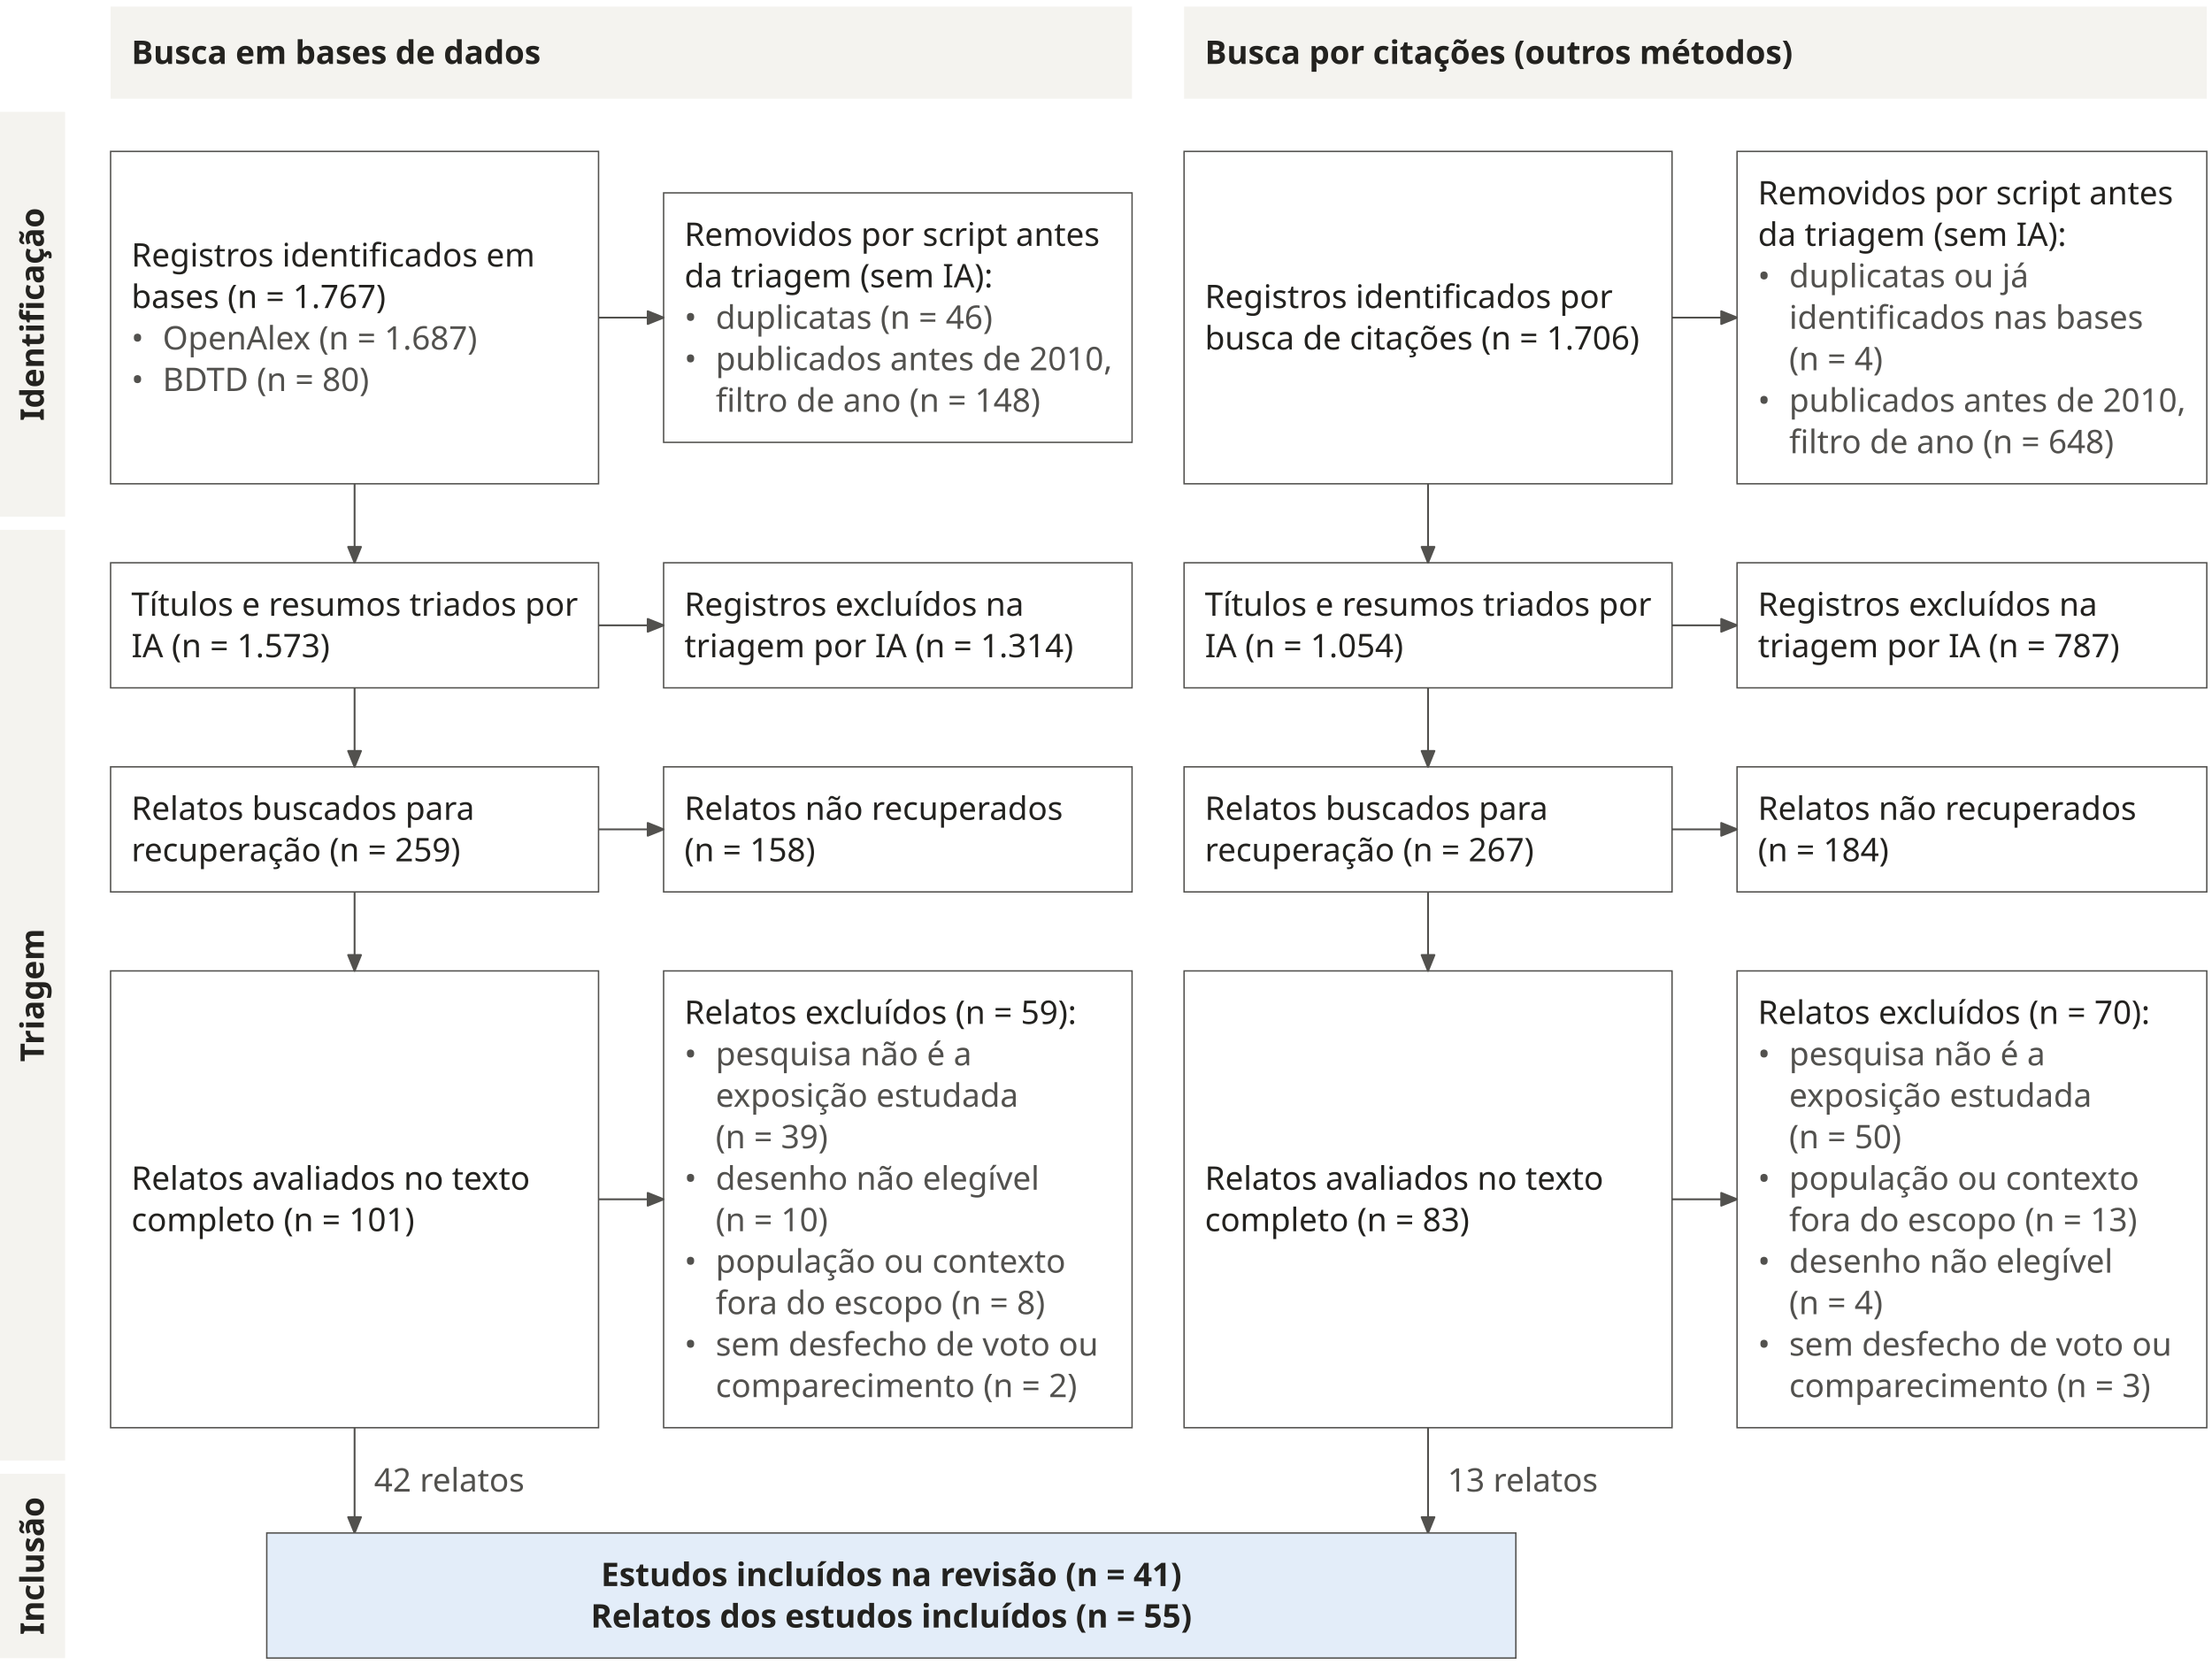
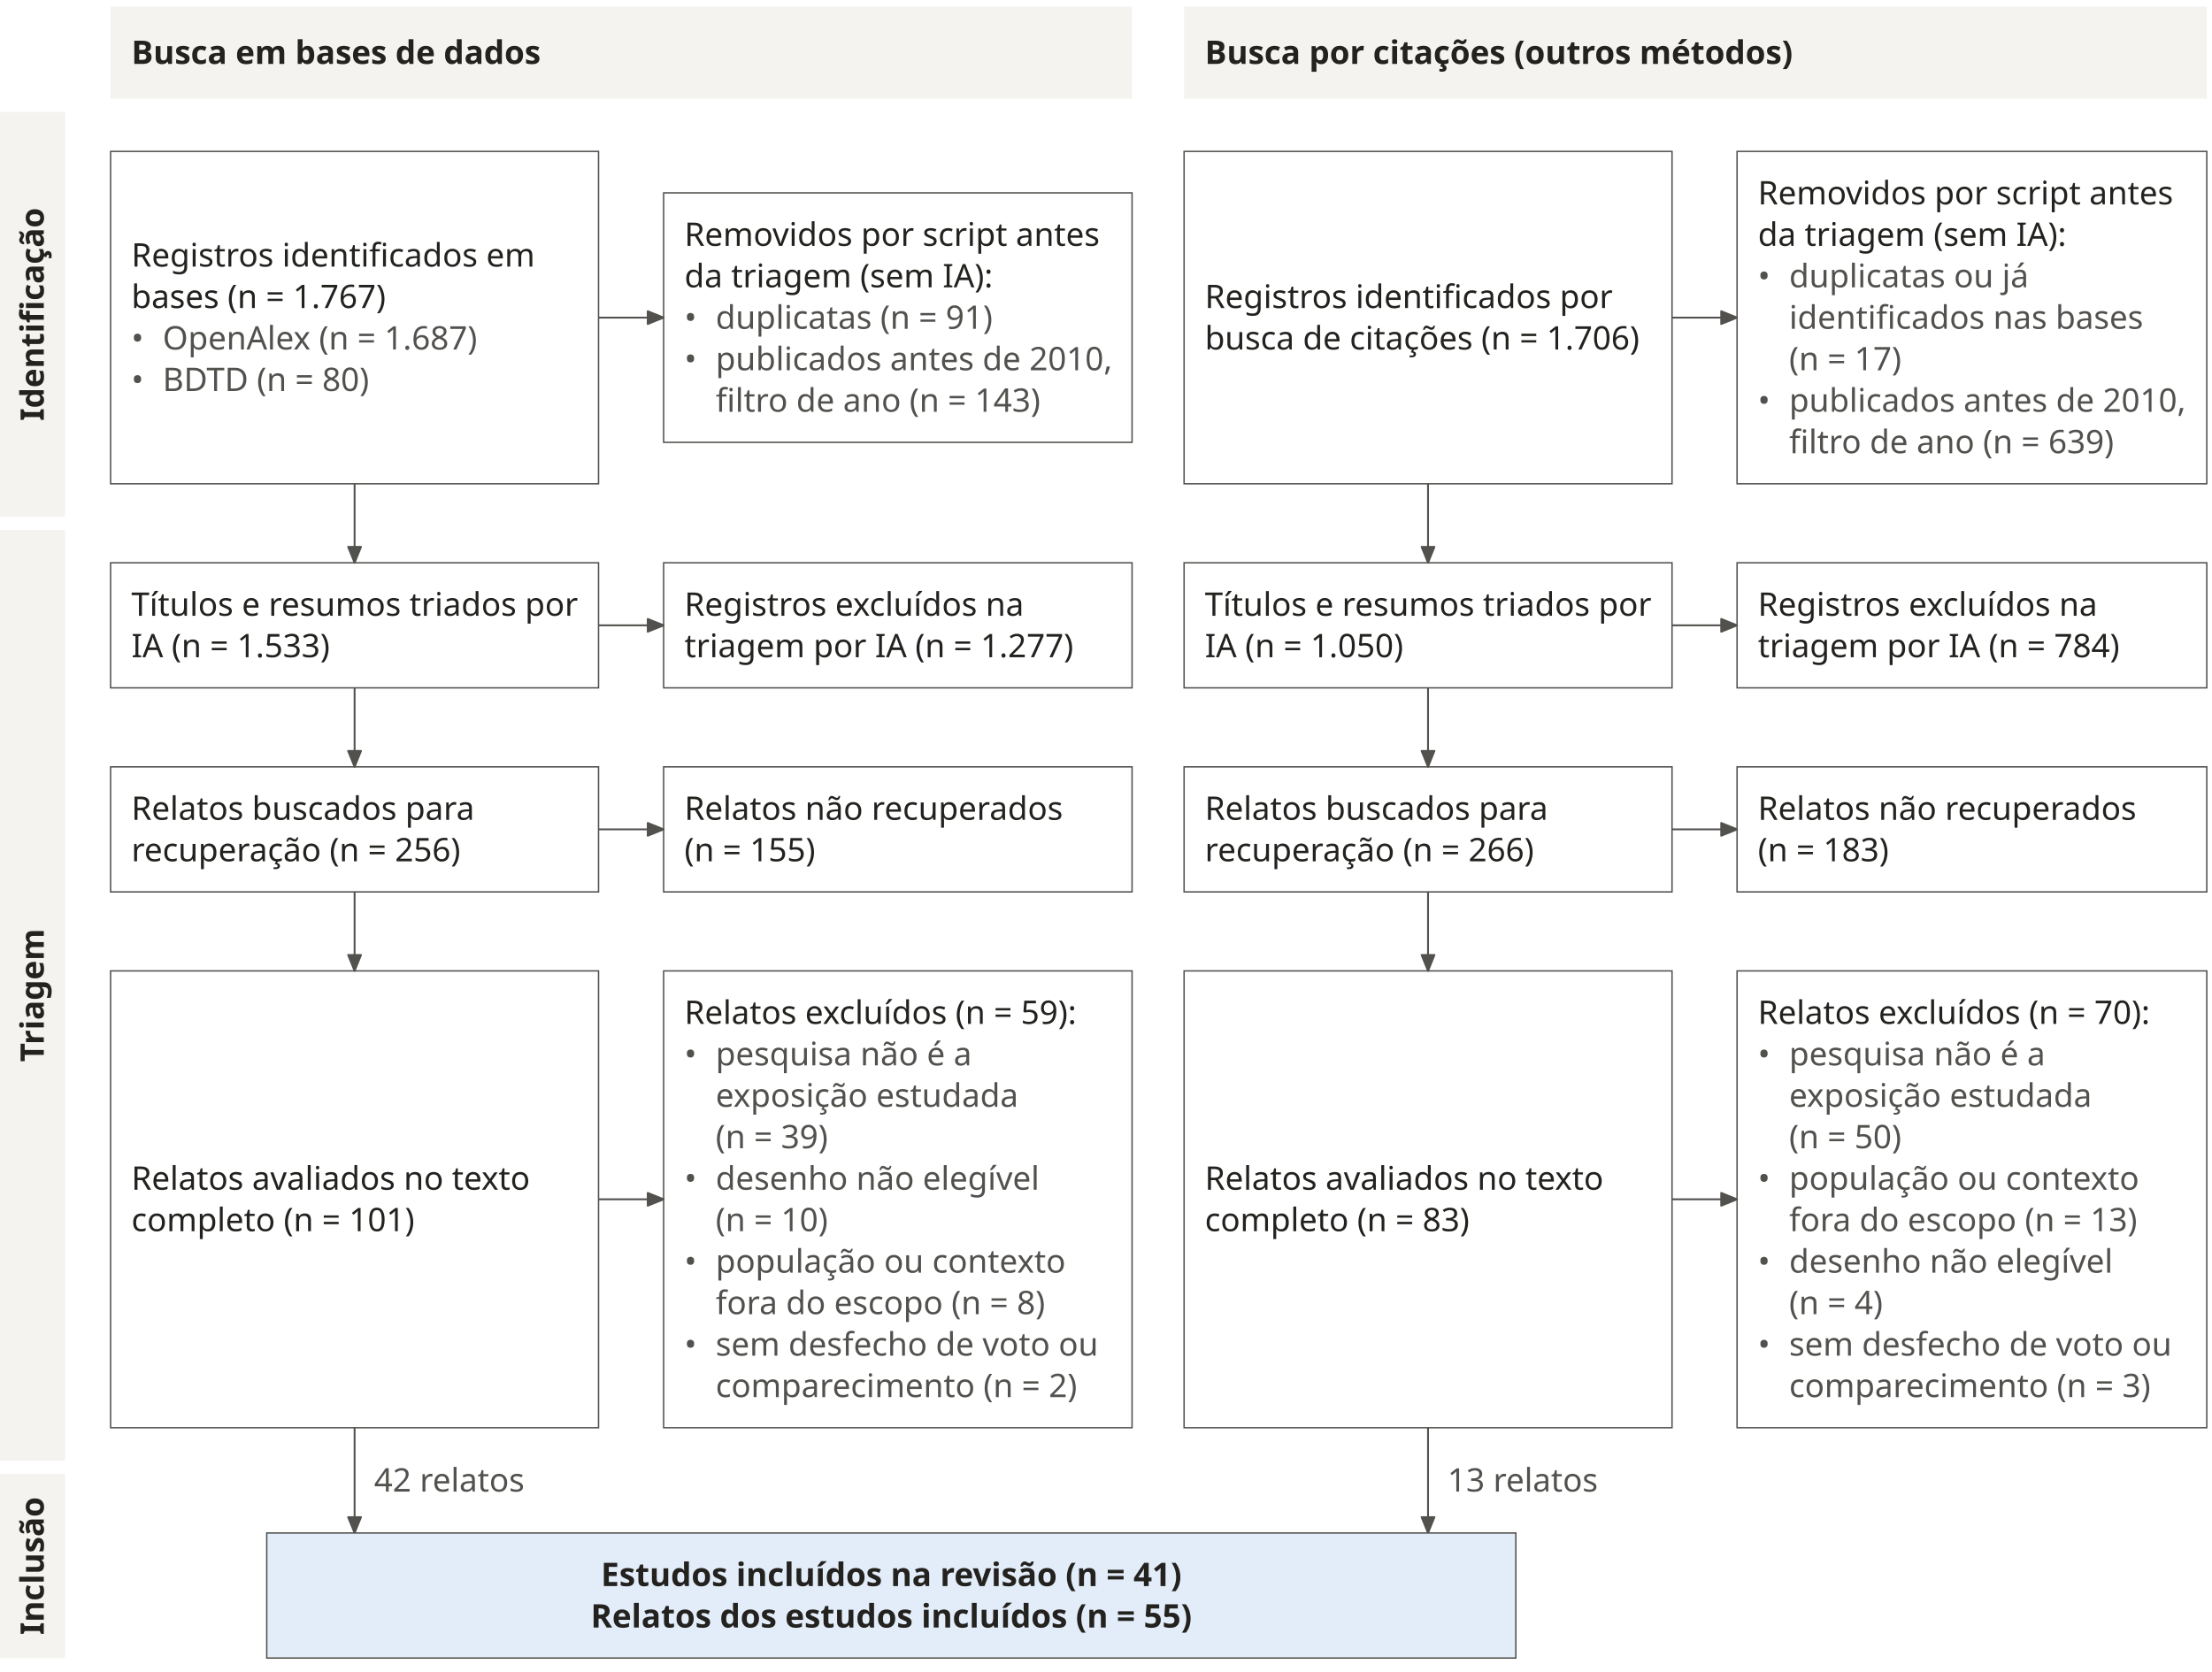
<svg xmlns="http://www.w3.org/2000/svg" width="476.22pt" height="359.86pt" viewBox="0 0 476.22 359.86">
  <g class="svglite">
    <defs>
      <style type="text/css">
    .svglite line, .svglite polyline, .svglite polygon, .svglite path, .svglite rect, .svglite circle {
      fill: none;
      stroke: #000000;
      stroke-linecap: round;
      stroke-linejoin: round;
      stroke-miterlimit: 10.00;
    }
    .svglite text {
      white-space: pre;
    }
    .svglite g.glyphgroup path {
      fill: inherit;
      stroke: none;
    }
  </style>
    </defs>
    <rect width="100%" height="100%" style="stroke: none; fill: none;" />
    <defs>
      <clipPath id="cpMC4wMHw0NzYuMjJ8MC4wMHwzNTkuODY=">
        <rect x="0.00" y="0.00" width="476.22" height="359.86" />
      </clipPath>
    </defs>
    <g clip-path="url(#cpMC4wMHw0NzYuMjJ8MC4wMHwzNTkuODY=)">
      <rect x="0.00" y="0.00" width="476.22" height="359.86" style="stroke-width: 0.00; stroke: none;" />
      <rect x="23.81" y="1.42" width="219.90" height="19.84" style="stroke-width: 1.07; stroke: none; stroke-linecap: butt; stroke-linejoin: miter; fill: #F4F3EF;" />
      <rect x="254.92" y="1.42" width="220.18" height="19.84" style="stroke-width: 1.07; stroke: none; stroke-linecap: butt; stroke-linejoin: miter; fill: #F4F3EF;" />
      <text x="28.29" y="13.76" style="font-size: 7.00px; font-weight: bold;fill: #23221F; font-family: &quot;Fira Sans&quot;;" textLength="81.75px" lengthAdjust="spacingAndGlyphs">Busca em bases de dados</text>
      <text x="259.40" y="13.76" style="font-size: 7.00px; font-weight: bold;fill: #23221F; font-family: &quot;Fira Sans&quot;;" textLength="116.89px" lengthAdjust="spacingAndGlyphs">Busca por citações (outros métodos)</text>
      <rect x="0" y="24.09" width="14.01" height="87.17" style="stroke-width: 1.07; stroke: none; stroke-linecap: butt; stroke-linejoin: miter; fill: #F4F3EF;" />
      <rect x="0" y="114.09" width="14.01" height="200.41" style="stroke-width: 1.07; stroke: none; stroke-linecap: butt; stroke-linejoin: miter; fill: #F4F3EF;" />
      <rect x="0" y="317.34" width="14.01" height="39.69" style="stroke-width: 1.07; stroke: none; stroke-linecap: butt; stroke-linejoin: miter; fill: #F4F3EF;" />
      <text transform="translate(9.43,67.68) rotate(-90)" text-anchor="middle" style="font-size: 7.00px; font-weight: bold;fill: #23221F; font-family: &quot;Fira Sans&quot;;" textLength="41.52px" lengthAdjust="spacingAndGlyphs">Identificação</text>
      <text transform="translate(9.43,214.30) rotate(-90)" text-anchor="middle" style="font-size: 7.00px; font-weight: bold;fill: #23221F; font-family: &quot;Fira Sans&quot;;" textLength="25.48px" lengthAdjust="spacingAndGlyphs">Triagem</text>
      <text transform="translate(9.43,337.18) rotate(-90)" text-anchor="middle" style="font-size: 7.00px; font-weight: bold;fill: #23221F; font-family: &quot;Fira Sans&quot;;" textLength="26.83px" lengthAdjust="spacingAndGlyphs">Inclusão</text>
      <line x1="76.34" y1="104.17" x2="76.34" y2="121.18" style="stroke-width: 0.40; stroke: #52514E; stroke-linecap: butt;" />
      <polygon points="74.95,117.76 76.34,121.18 77.72,117.76 " style="stroke-width: 0.40; stroke: #52514E; stroke-linecap: butt; fill: #52514E;" />
      <line x1="76.34" y1="148.11" x2="76.34" y2="165.12" style="stroke-width: 0.40; stroke: #52514E; stroke-linecap: butt;" />
      <polygon points="74.95,161.70 76.34,165.12 77.72,161.70 " style="stroke-width: 0.40; stroke: #52514E; stroke-linecap: butt; fill: #52514E;" />
      <line x1="76.34" y1="192.05" x2="76.34" y2="209.06" style="stroke-width: 0.40; stroke: #52514E; stroke-linecap: butt;" />
      <polygon points="74.95,205.64 76.34,209.06 77.72,205.64 " style="stroke-width: 0.40; stroke: #52514E; stroke-linecap: butt; fill: #52514E;" />
      <line x1="128.86" y1="68.39" x2="142.87" y2="68.39" style="stroke-width: 0.40; stroke: #52514E; stroke-linecap: butt;" />
      <polygon points="139.45,69.77 142.87,68.39 139.45,67.01 " style="stroke-width: 0.40; stroke: #52514E; stroke-linecap: butt; fill: #52514E;" />
      <line x1="128.86" y1="134.65" x2="142.87" y2="134.65" style="stroke-width: 0.40; stroke: #52514E; stroke-linecap: butt;" />
      <polygon points="139.45,136.03 142.87,134.65 139.45,133.27 " style="stroke-width: 0.40; stroke: #52514E; stroke-linecap: butt; fill: #52514E;" />
      <line x1="128.86" y1="178.58" x2="142.87" y2="178.58" style="stroke-width: 0.40; stroke: #52514E; stroke-linecap: butt;" />
      <polygon points="139.45,179.96 142.87,178.58 139.45,177.20 " style="stroke-width: 0.40; stroke: #52514E; stroke-linecap: butt; fill: #52514E;" />
      <line x1="128.86" y1="258.24" x2="142.87" y2="258.24" style="stroke-width: 0.40; stroke: #52514E; stroke-linecap: butt;" />
      <polygon points="139.45,259.62 142.87,258.24 139.45,256.86 " style="stroke-width: 0.40; stroke: #52514E; stroke-linecap: butt; fill: #52514E;" />
      <line x1="307.44" y1="104.17" x2="307.44" y2="121.18" style="stroke-width: 0.40; stroke: #52514E; stroke-linecap: butt;" />
      <polygon points="306.06,117.76 307.44,121.18 308.82,117.76 " style="stroke-width: 0.40; stroke: #52514E; stroke-linecap: butt; fill: #52514E;" />
      <line x1="307.44" y1="148.11" x2="307.44" y2="165.12" style="stroke-width: 0.40; stroke: #52514E; stroke-linecap: butt;" />
      <polygon points="306.06,161.70 307.44,165.12 308.82,161.70 " style="stroke-width: 0.40; stroke: #52514E; stroke-linecap: butt; fill: #52514E;" />
      <line x1="307.44" y1="192.05" x2="307.44" y2="209.06" style="stroke-width: 0.40; stroke: #52514E; stroke-linecap: butt;" />
      <polygon points="306.06,205.64 307.44,209.06 308.82,205.64 " style="stroke-width: 0.40; stroke: #52514E; stroke-linecap: butt; fill: #52514E;" />
      <line x1="359.97" y1="68.39" x2="373.97" y2="68.39" style="stroke-width: 0.40; stroke: #52514E; stroke-linecap: butt;" />
      <polygon points="370.56,69.77 373.97,68.39 370.56,67.01 " style="stroke-width: 0.40; stroke: #52514E; stroke-linecap: butt; fill: #52514E;" />
      <line x1="359.97" y1="134.65" x2="373.97" y2="134.65" style="stroke-width: 0.40; stroke: #52514E; stroke-linecap: butt;" />
      <polygon points="370.56,136.03 373.97,134.65 370.56,133.27 " style="stroke-width: 0.40; stroke: #52514E; stroke-linecap: butt; fill: #52514E;" />
      <line x1="359.97" y1="178.58" x2="373.97" y2="178.58" style="stroke-width: 0.40; stroke: #52514E; stroke-linecap: butt;" />
      <polygon points="370.56,179.96 373.97,178.58 370.56,177.20 " style="stroke-width: 0.40; stroke: #52514E; stroke-linecap: butt; fill: #52514E;" />
      <line x1="359.97" y1="258.24" x2="373.97" y2="258.24" style="stroke-width: 0.40; stroke: #52514E; stroke-linecap: butt;" />
      <polygon points="370.56,259.62 373.97,258.24 370.56,256.86 " style="stroke-width: 0.40; stroke: #52514E; stroke-linecap: butt; fill: #52514E;" />
      <line x1="76.34" y1="307.42" x2="76.34" y2="330.09" style="stroke-width: 0.40; stroke: #52514E; stroke-linecap: butt;" />
      <polygon points="74.95,326.68 76.34,330.09 77.72,326.68 " style="stroke-width: 0.40; stroke: #52514E; stroke-linecap: butt; fill: #52514E;" />
      <line x1="307.44" y1="307.42" x2="307.44" y2="330.09" style="stroke-width: 0.40; stroke: #52514E; stroke-linecap: butt;" />
      <polygon points="306.06,326.68 307.44,330.09 308.82,326.68 " style="stroke-width: 0.40; stroke: #52514E; stroke-linecap: butt; fill: #52514E;" />
      <text x="80.54" y="321.17" style="font-size: 7.00px;fill: #52514E; font-family: &quot;Fira Sans&quot;;" textLength="31.22px" lengthAdjust="spacingAndGlyphs">42 relatos</text>
      <text x="311.64" y="321.17" style="font-size: 7.00px;fill: #52514E; font-family: &quot;Fira Sans&quot;;" textLength="30.56px" lengthAdjust="spacingAndGlyphs">13 relatos</text>
      <rect x="23.81" y="32.60" width="105.05" height="71.57" style="stroke-width: 0.30; stroke: #52514E; stroke-linecap: butt; stroke-linejoin: miter;" />
      <rect x="142.87" y="41.53" width="100.85" height="53.72" style="stroke-width: 0.30; stroke: #52514E; stroke-linecap: butt; stroke-linejoin: miter;" />
      <rect x="23.81" y="121.18" width="105.05" height="26.93" style="stroke-width: 0.30; stroke: #52514E; stroke-linecap: butt; stroke-linejoin: miter;" />
      <rect x="142.87" y="121.18" width="100.85" height="26.93" style="stroke-width: 0.30; stroke: #52514E; stroke-linecap: butt; stroke-linejoin: miter;" />
      <rect x="23.81" y="165.12" width="105.05" height="26.93" style="stroke-width: 0.30; stroke: #52514E; stroke-linecap: butt; stroke-linejoin: miter;" />
      <rect x="142.87" y="165.12" width="100.85" height="26.93" style="stroke-width: 0.30; stroke: #52514E; stroke-linecap: butt; stroke-linejoin: miter;" />
      <rect x="23.81" y="209.06" width="105.05" height="98.36" style="stroke-width: 0.30; stroke: #52514E; stroke-linecap: butt; stroke-linejoin: miter;" />
      <rect x="142.87" y="209.06" width="100.85" height="98.36" style="stroke-width: 0.30; stroke: #52514E; stroke-linecap: butt; stroke-linejoin: miter;" />
      <rect x="254.92" y="32.60" width="105.05" height="71.57" style="stroke-width: 0.30; stroke: #52514E; stroke-linecap: butt; stroke-linejoin: miter;" />
      <rect x="373.97" y="32.60" width="101.13" height="71.57" style="stroke-width: 0.30; stroke: #52514E; stroke-linecap: butt; stroke-linejoin: miter;" />
      <rect x="254.92" y="121.18" width="105.05" height="26.93" style="stroke-width: 0.30; stroke: #52514E; stroke-linecap: butt; stroke-linejoin: miter;" />
      <rect x="373.97" y="121.18" width="101.13" height="26.93" style="stroke-width: 0.30; stroke: #52514E; stroke-linecap: butt; stroke-linejoin: miter;" />
      <rect x="254.92" y="165.12" width="105.05" height="26.93" style="stroke-width: 0.30; stroke: #52514E; stroke-linecap: butt; stroke-linejoin: miter;" />
      <rect x="373.97" y="165.12" width="101.13" height="26.93" style="stroke-width: 0.30; stroke: #52514E; stroke-linecap: butt; stroke-linejoin: miter;" />
      <rect x="254.92" y="209.06" width="105.05" height="98.36" style="stroke-width: 0.30; stroke: #52514E; stroke-linecap: butt; stroke-linejoin: miter;" />
      <rect x="373.97" y="209.06" width="101.13" height="98.36" style="stroke-width: 0.30; stroke: #52514E; stroke-linecap: butt; stroke-linejoin: miter;" />
      <rect x="57.43" y="330.09" width="268.92" height="26.93" style="stroke-width: 0.30; stroke: #52514E; stroke-linecap: butt; stroke-linejoin: miter; fill: #E3EDF9;" />
      <text x="28.29" y="57.40" style="font-size: 7.00px;fill: #23221F; font-family: &quot;Fira Sans&quot;;" textLength="84.33px" lengthAdjust="spacingAndGlyphs">Registros identificados em</text>
      <text x="28.29" y="66.33" style="font-size: 7.00px;fill: #23221F; font-family: &quot;Fira Sans&quot;;" textLength="50.39px" lengthAdjust="spacingAndGlyphs">bases (n = 1.767)</text>
      <text x="35.02" y="75.26" style="font-size: 7.00px;fill: #52514E; font-family: &quot;Fira Sans&quot;;" textLength="63.20px" lengthAdjust="spacingAndGlyphs">OpenAlex (n = 1.687)</text>
      <text x="35.02" y="84.19" style="font-size: 7.00px;fill: #52514E; font-family: &quot;Fira Sans&quot;;" textLength="42.25px" lengthAdjust="spacingAndGlyphs">BDTD (n = 80)</text>
      <text x="147.35" y="52.94" style="font-size: 7.00px;fill: #23221F; font-family: &quot;Fira Sans&quot;;" textLength="86.92px" lengthAdjust="spacingAndGlyphs">Removidos por script antes</text>
      <text x="147.35" y="61.87" style="font-size: 7.00px;fill: #23221F; font-family: &quot;Fira Sans&quot;;" textLength="63.62px" lengthAdjust="spacingAndGlyphs">da triagem (sem IA):</text>
-       <text x="154.07" y="70.80" style="font-size: 7.00px;fill: #52514E; font-family: &quot;Fira Sans&quot;;" textLength="58.38px" lengthAdjust="spacingAndGlyphs">duplicatas (n = 46)</text>
+       <text x="154.07" y="70.80" style="font-size: 7.00px;fill: #52514E; font-family: &quot;Fira Sans&quot;;" textLength="57.62px" lengthAdjust="spacingAndGlyphs">duplicatas (n = 91)</text>
      <text x="154.07" y="79.73" style="font-size: 7.00px;fill: #52514E; font-family: &quot;Fira Sans&quot;;" textLength="82.16px" lengthAdjust="spacingAndGlyphs">publicados antes de 2010,</text>
-       <text x="154.07" y="88.66" style="font-size: 7.00px;fill: #52514E; font-family: &quot;Fira Sans&quot;;" textLength="67.44px" lengthAdjust="spacingAndGlyphs">filtro de ano (n = 148)</text>
+       <text x="154.07" y="88.66" style="font-size: 7.00px;fill: #52514E; font-family: &quot;Fira Sans&quot;;" textLength="67.02px" lengthAdjust="spacingAndGlyphs">filtro de ano (n = 143)</text>
      <text x="28.29" y="132.59" style="font-size: 7.00px;fill: #23221F; font-family: &quot;Fira Sans&quot;;" textLength="93.73px" lengthAdjust="spacingAndGlyphs">Títulos e resumos triados por</text>
-       <text x="28.29" y="141.52" style="font-size: 7.00px;fill: #23221F; font-family: &quot;Fira Sans&quot;;" textLength="38.56px" lengthAdjust="spacingAndGlyphs">IA (n = 1.573)</text>
+       <text x="28.29" y="141.52" style="font-size: 7.00px;fill: #23221F; font-family: &quot;Fira Sans&quot;;" textLength="39.02px" lengthAdjust="spacingAndGlyphs">IA (n = 1.533)</text>
      <text x="147.35" y="132.59" style="font-size: 7.00px;fill: #23221F; font-family: &quot;Fira Sans&quot;;" textLength="71.08px" lengthAdjust="spacingAndGlyphs">Registros excluídos na</text>
-       <text x="147.35" y="141.52" style="font-size: 7.00px;fill: #23221F; font-family: &quot;Fira Sans&quot;;" textLength="77.88px" lengthAdjust="spacingAndGlyphs">triagem por IA (n = 1.314)</text>
+       <text x="147.35" y="141.52" style="font-size: 7.00px;fill: #23221F; font-family: &quot;Fira Sans&quot;;" textLength="77.25px" lengthAdjust="spacingAndGlyphs">triagem por IA (n = 1.277)</text>
      <text x="28.29" y="176.53" style="font-size: 7.00px;fill: #23221F; font-family: &quot;Fira Sans&quot;;" textLength="71.97px" lengthAdjust="spacingAndGlyphs">Relatos buscados para</text>
-       <text x="28.29" y="185.46" style="font-size: 7.00px;fill: #23221F; font-family: &quot;Fira Sans&quot;;" textLength="67.89px" lengthAdjust="spacingAndGlyphs">recuperação (n = 259)</text>
+       <text x="28.29" y="185.46" style="font-size: 7.00px;fill: #23221F; font-family: &quot;Fira Sans&quot;;" textLength="67.95px" lengthAdjust="spacingAndGlyphs">recuperação (n = 256)</text>
      <text x="147.35" y="176.53" style="font-size: 7.00px;fill: #23221F; font-family: &quot;Fira Sans&quot;;" textLength="79.27px" lengthAdjust="spacingAndGlyphs">Relatos não recuperados</text>
-       <text x="147.35" y="185.46" style="font-size: 7.00px;fill: #23221F; font-family: &quot;Fira Sans&quot;;" textLength="26.25px" lengthAdjust="spacingAndGlyphs">(n = 158)</text>
+       <text x="147.35" y="185.46" style="font-size: 7.00px;fill: #23221F; font-family: &quot;Fira Sans&quot;;" textLength="25.89px" lengthAdjust="spacingAndGlyphs">(n = 155)</text>
      <text x="28.29" y="256.18" style="font-size: 7.00px;fill: #23221F; font-family: &quot;Fira Sans&quot;;" textLength="84.06px" lengthAdjust="spacingAndGlyphs">Relatos avaliados no texto</text>
      <text x="28.29" y="265.11" style="font-size: 7.00px;fill: #23221F; font-family: &quot;Fira Sans&quot;;" textLength="57.55px" lengthAdjust="spacingAndGlyphs">completo (n = 101)</text>
      <text x="147.35" y="220.47" style="font-size: 7.00px;fill: #23221F; font-family: &quot;Fira Sans&quot;;" textLength="82.16px" lengthAdjust="spacingAndGlyphs">Relatos excluídos (n = 59):</text>
      <text x="154.07" y="229.40" style="font-size: 7.00px;fill: #52514E; font-family: &quot;Fira Sans&quot;;" textLength="53.80px" lengthAdjust="spacingAndGlyphs">pesquisa não é a</text>
      <text x="154.07" y="238.33" style="font-size: 7.00px;fill: #52514E; font-family: &quot;Fira Sans&quot;;" textLength="63.48px" lengthAdjust="spacingAndGlyphs">exposição estudada</text>
      <text x="154.07" y="247.25" style="font-size: 7.00px;fill: #52514E; font-family: &quot;Fira Sans&quot;;" textLength="23.03px" lengthAdjust="spacingAndGlyphs">(n = 39)</text>
      <text x="154.07" y="256.18" style="font-size: 7.00px;fill: #52514E; font-family: &quot;Fira Sans&quot;;" textLength="67.73px" lengthAdjust="spacingAndGlyphs">desenho não elegível</text>
      <text x="154.07" y="265.11" style="font-size: 7.00px;fill: #52514E; font-family: &quot;Fira Sans&quot;;" textLength="22.80px" lengthAdjust="spacingAndGlyphs">(n = 10)</text>
      <text x="154.07" y="274.04" style="font-size: 7.00px;fill: #52514E; font-family: &quot;Fira Sans&quot;;" textLength="73.17px" lengthAdjust="spacingAndGlyphs">população ou contexto</text>
      <text x="154.07" y="282.97" style="font-size: 7.00px;fill: #52514E; font-family: &quot;Fira Sans&quot;;" textLength="69.06px" lengthAdjust="spacingAndGlyphs">fora do escopo (n = 8)</text>
      <text x="154.07" y="291.90" style="font-size: 7.00px;fill: #52514E; font-family: &quot;Fira Sans&quot;;" textLength="79.75px" lengthAdjust="spacingAndGlyphs">sem desfecho de voto ou</text>
      <text x="154.07" y="300.83" style="font-size: 7.00px;fill: #52514E; font-family: &quot;Fira Sans&quot;;" textLength="74.84px" lengthAdjust="spacingAndGlyphs">comparecimento (n = 2)</text>
      <text x="259.40" y="66.33" style="font-size: 7.00px;fill: #23221F; font-family: &quot;Fira Sans&quot;;" textLength="85.44px" lengthAdjust="spacingAndGlyphs">Registros identificados por</text>
      <text x="259.40" y="75.26" style="font-size: 7.00px;fill: #23221F; font-family: &quot;Fira Sans&quot;;" textLength="89.73px" lengthAdjust="spacingAndGlyphs">busca de citações (n = 1.706)</text>
      <text x="378.46" y="44.01" style="font-size: 7.00px;fill: #23221F; font-family: &quot;Fira Sans&quot;;" textLength="86.92px" lengthAdjust="spacingAndGlyphs">Removidos por script antes</text>
      <text x="378.46" y="52.94" style="font-size: 7.00px;fill: #23221F; font-family: &quot;Fira Sans&quot;;" textLength="63.62px" lengthAdjust="spacingAndGlyphs">da triagem (sem IA):</text>
      <text x="385.18" y="61.87" style="font-size: 7.00px;fill: #52514E; font-family: &quot;Fira Sans&quot;;" textLength="50.86px" lengthAdjust="spacingAndGlyphs">duplicatas ou já</text>
      <text x="385.18" y="70.80" style="font-size: 7.00px;fill: #52514E; font-family: &quot;Fira Sans&quot;;" textLength="74.59px" lengthAdjust="spacingAndGlyphs">identificados nas bases</text>
-       <text x="385.18" y="79.73" style="font-size: 7.00px;fill: #52514E; font-family: &quot;Fira Sans&quot;;" textLength="19.58px" lengthAdjust="spacingAndGlyphs">(n = 4)</text>
+       <text x="385.18" y="79.73" style="font-size: 7.00px;fill: #52514E; font-family: &quot;Fira Sans&quot;;" textLength="22.00px" lengthAdjust="spacingAndGlyphs">(n = 17)</text>
      <text x="385.18" y="88.66" style="font-size: 7.00px;fill: #52514E; font-family: &quot;Fira Sans&quot;;" textLength="82.16px" lengthAdjust="spacingAndGlyphs">publicados antes de 2010,</text>
-       <text x="385.18" y="97.59" style="font-size: 7.00px;fill: #52514E; font-family: &quot;Fira Sans&quot;;" textLength="68.14px" lengthAdjust="spacingAndGlyphs">filtro de ano (n = 648)</text>
+       <text x="385.18" y="97.59" style="font-size: 7.00px;fill: #52514E; font-family: &quot;Fira Sans&quot;;" textLength="67.67px" lengthAdjust="spacingAndGlyphs">filtro de ano (n = 639)</text>
      <text x="259.40" y="132.59" style="font-size: 7.00px;fill: #23221F; font-family: &quot;Fira Sans&quot;;" textLength="93.73px" lengthAdjust="spacingAndGlyphs">Títulos e resumos triados por</text>
-       <text x="259.40" y="141.52" style="font-size: 7.00px;fill: #23221F; font-family: &quot;Fira Sans&quot;;" textLength="39.64px" lengthAdjust="spacingAndGlyphs">IA (n = 1.054)</text>
+       <text x="259.40" y="141.52" style="font-size: 7.00px;fill: #23221F; font-family: &quot;Fira Sans&quot;;" textLength="39.83px" lengthAdjust="spacingAndGlyphs">IA (n = 1.050)</text>
      <text x="378.46" y="132.59" style="font-size: 7.00px;fill: #23221F; font-family: &quot;Fira Sans&quot;;" textLength="71.08px" lengthAdjust="spacingAndGlyphs">Registros excluídos na</text>
-       <text x="378.46" y="141.52" style="font-size: 7.00px;fill: #23221F; font-family: &quot;Fira Sans&quot;;" textLength="72.78px" lengthAdjust="spacingAndGlyphs">triagem por IA (n = 787)</text>
+       <text x="378.46" y="141.52" style="font-size: 7.00px;fill: #23221F; font-family: &quot;Fira Sans&quot;;" textLength="73.45px" lengthAdjust="spacingAndGlyphs">triagem por IA (n = 784)</text>
      <text x="259.40" y="176.53" style="font-size: 7.00px;fill: #23221F; font-family: &quot;Fira Sans&quot;;" textLength="71.97px" lengthAdjust="spacingAndGlyphs">Relatos buscados para</text>
-       <text x="259.40" y="185.46" style="font-size: 7.00px;fill: #23221F; font-family: &quot;Fira Sans&quot;;" textLength="67.42px" lengthAdjust="spacingAndGlyphs">recuperação (n = 267)</text>
+       <text x="259.40" y="185.46" style="font-size: 7.00px;fill: #23221F; font-family: &quot;Fira Sans&quot;;" textLength="68.19px" lengthAdjust="spacingAndGlyphs">recuperação (n = 266)</text>
      <text x="378.46" y="176.53" style="font-size: 7.00px;fill: #23221F; font-family: &quot;Fira Sans&quot;;" textLength="79.27px" lengthAdjust="spacingAndGlyphs">Relatos não recuperados</text>
-       <text x="378.46" y="185.46" style="font-size: 7.00px;fill: #23221F; font-family: &quot;Fira Sans&quot;;" textLength="26.47px" lengthAdjust="spacingAndGlyphs">(n = 184)</text>
+       <text x="378.46" y="185.46" style="font-size: 7.00px;fill: #23221F; font-family: &quot;Fira Sans&quot;;" textLength="26.25px" lengthAdjust="spacingAndGlyphs">(n = 183)</text>
      <text x="259.40" y="256.18" style="font-size: 7.00px;fill: #23221F; font-family: &quot;Fira Sans&quot;;" textLength="84.06px" lengthAdjust="spacingAndGlyphs">Relatos avaliados no texto</text>
      <text x="259.40" y="265.11" style="font-size: 7.00px;fill: #23221F; font-family: &quot;Fira Sans&quot;;" textLength="55.00px" lengthAdjust="spacingAndGlyphs">completo (n = 83)</text>
      <text x="378.46" y="220.47" style="font-size: 7.00px;fill: #23221F; font-family: &quot;Fira Sans&quot;;" textLength="82.00px" lengthAdjust="spacingAndGlyphs">Relatos excluídos (n = 70):</text>
      <text x="385.18" y="229.40" style="font-size: 7.00px;fill: #52514E; font-family: &quot;Fira Sans&quot;;" textLength="53.80px" lengthAdjust="spacingAndGlyphs">pesquisa não é a</text>
      <text x="385.18" y="238.33" style="font-size: 7.00px;fill: #52514E; font-family: &quot;Fira Sans&quot;;" textLength="63.48px" lengthAdjust="spacingAndGlyphs">exposição estudada</text>
      <text x="385.18" y="247.25" style="font-size: 7.00px;fill: #52514E; font-family: &quot;Fira Sans&quot;;" textLength="23.27px" lengthAdjust="spacingAndGlyphs">(n = 50)</text>
      <text x="385.18" y="256.18" style="font-size: 7.00px;fill: #52514E; font-family: &quot;Fira Sans&quot;;" textLength="73.17px" lengthAdjust="spacingAndGlyphs">população ou contexto</text>
      <text x="385.18" y="265.11" style="font-size: 7.00px;fill: #52514E; font-family: &quot;Fira Sans&quot;;" textLength="71.73px" lengthAdjust="spacingAndGlyphs">fora do escopo (n = 13)</text>
      <text x="385.18" y="274.04" style="font-size: 7.00px;fill: #52514E; font-family: &quot;Fira Sans&quot;;" textLength="67.73px" lengthAdjust="spacingAndGlyphs">desenho não elegível</text>
      <text x="385.18" y="282.97" style="font-size: 7.00px;fill: #52514E; font-family: &quot;Fira Sans&quot;;" textLength="19.58px" lengthAdjust="spacingAndGlyphs">(n = 4)</text>
      <text x="385.18" y="291.90" style="font-size: 7.00px;fill: #52514E; font-family: &quot;Fira Sans&quot;;" textLength="79.75px" lengthAdjust="spacingAndGlyphs">sem desfecho de voto ou</text>
      <text x="385.18" y="300.83" style="font-size: 7.00px;fill: #52514E; font-family: &quot;Fira Sans&quot;;" textLength="74.88px" lengthAdjust="spacingAndGlyphs">comparecimento (n = 3)</text>
      <text x="191.89" y="341.52" text-anchor="middle" style="font-size: 7.00px; font-weight: bold;fill: #23221F; font-family: &quot;Fira Sans&quot;;" textLength="115.20px" lengthAdjust="spacingAndGlyphs">Estudos incluídos na revisão (n = 41)</text>
      <text x="191.89" y="350.45" text-anchor="middle" style="font-size: 7.00px; font-weight: bold;fill: #23221F; font-family: &quot;Fira Sans&quot;;" textLength="120.20px" lengthAdjust="spacingAndGlyphs">Relatos dos estudos incluídos (n = 55)</text>
      <text x="28.29" y="75.26" style="font-size: 7.00px;fill: #52514E; font-family: &quot;Fira Sans&quot;;" textLength="2.27px" lengthAdjust="spacingAndGlyphs">•</text>
      <text x="28.29" y="84.19" style="font-size: 7.00px;fill: #52514E; font-family: &quot;Fira Sans&quot;;" textLength="2.27px" lengthAdjust="spacingAndGlyphs">•</text>
      <text x="147.35" y="70.80" style="font-size: 7.00px;fill: #52514E; font-family: &quot;Fira Sans&quot;;" textLength="2.27px" lengthAdjust="spacingAndGlyphs">•</text>
      <text x="147.35" y="79.73" style="font-size: 7.00px;fill: #52514E; font-family: &quot;Fira Sans&quot;;" textLength="2.27px" lengthAdjust="spacingAndGlyphs">•</text>
      <text x="147.35" y="229.40" style="font-size: 7.00px;fill: #52514E; font-family: &quot;Fira Sans&quot;;" textLength="2.27px" lengthAdjust="spacingAndGlyphs">•</text>
      <text x="147.35" y="256.18" style="font-size: 7.00px;fill: #52514E; font-family: &quot;Fira Sans&quot;;" textLength="2.27px" lengthAdjust="spacingAndGlyphs">•</text>
      <text x="147.35" y="274.04" style="font-size: 7.00px;fill: #52514E; font-family: &quot;Fira Sans&quot;;" textLength="2.27px" lengthAdjust="spacingAndGlyphs">•</text>
      <text x="147.35" y="291.90" style="font-size: 7.00px;fill: #52514E; font-family: &quot;Fira Sans&quot;;" textLength="2.27px" lengthAdjust="spacingAndGlyphs">•</text>
      <text x="378.46" y="61.87" style="font-size: 7.00px;fill: #52514E; font-family: &quot;Fira Sans&quot;;" textLength="2.27px" lengthAdjust="spacingAndGlyphs">•</text>
      <text x="378.46" y="88.66" style="font-size: 7.00px;fill: #52514E; font-family: &quot;Fira Sans&quot;;" textLength="2.27px" lengthAdjust="spacingAndGlyphs">•</text>
      <text x="378.46" y="229.40" style="font-size: 7.00px;fill: #52514E; font-family: &quot;Fira Sans&quot;;" textLength="2.27px" lengthAdjust="spacingAndGlyphs">•</text>
      <text x="378.46" y="256.18" style="font-size: 7.00px;fill: #52514E; font-family: &quot;Fira Sans&quot;;" textLength="2.27px" lengthAdjust="spacingAndGlyphs">•</text>
      <text x="378.46" y="274.04" style="font-size: 7.00px;fill: #52514E; font-family: &quot;Fira Sans&quot;;" textLength="2.27px" lengthAdjust="spacingAndGlyphs">•</text>
      <text x="378.46" y="291.90" style="font-size: 7.00px;fill: #52514E; font-family: &quot;Fira Sans&quot;;" textLength="2.27px" lengthAdjust="spacingAndGlyphs">•</text>
    </g>
  </g>
</svg>
